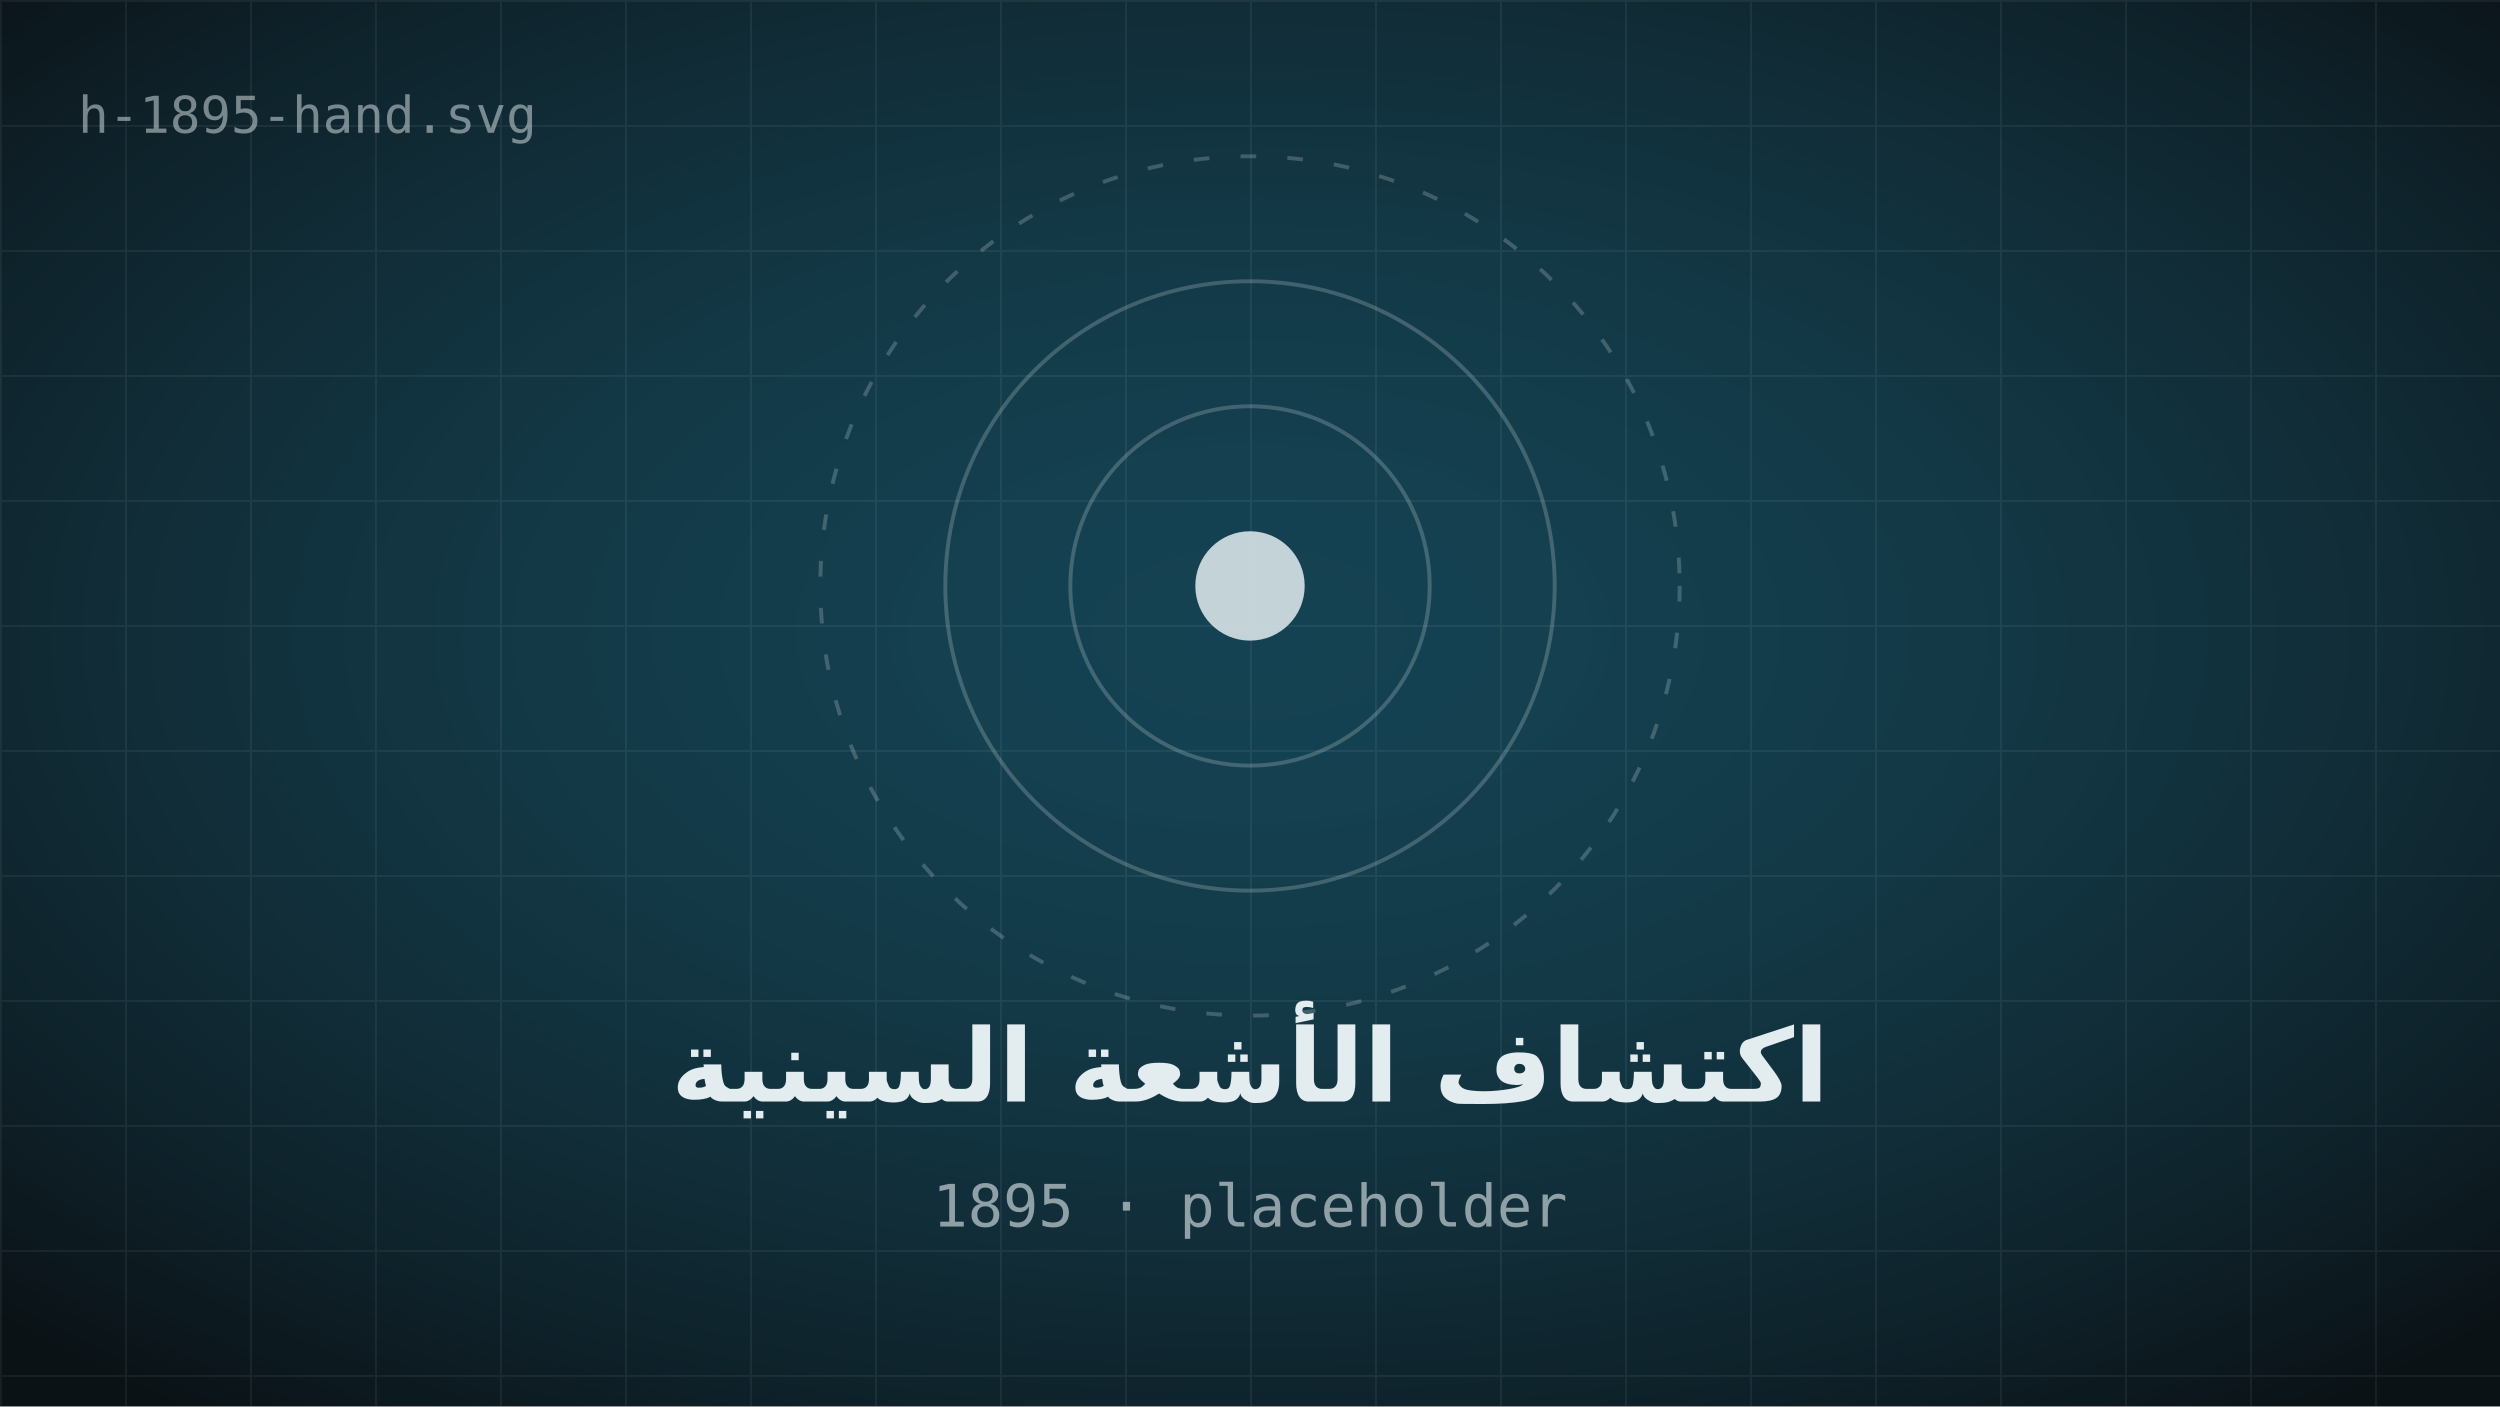
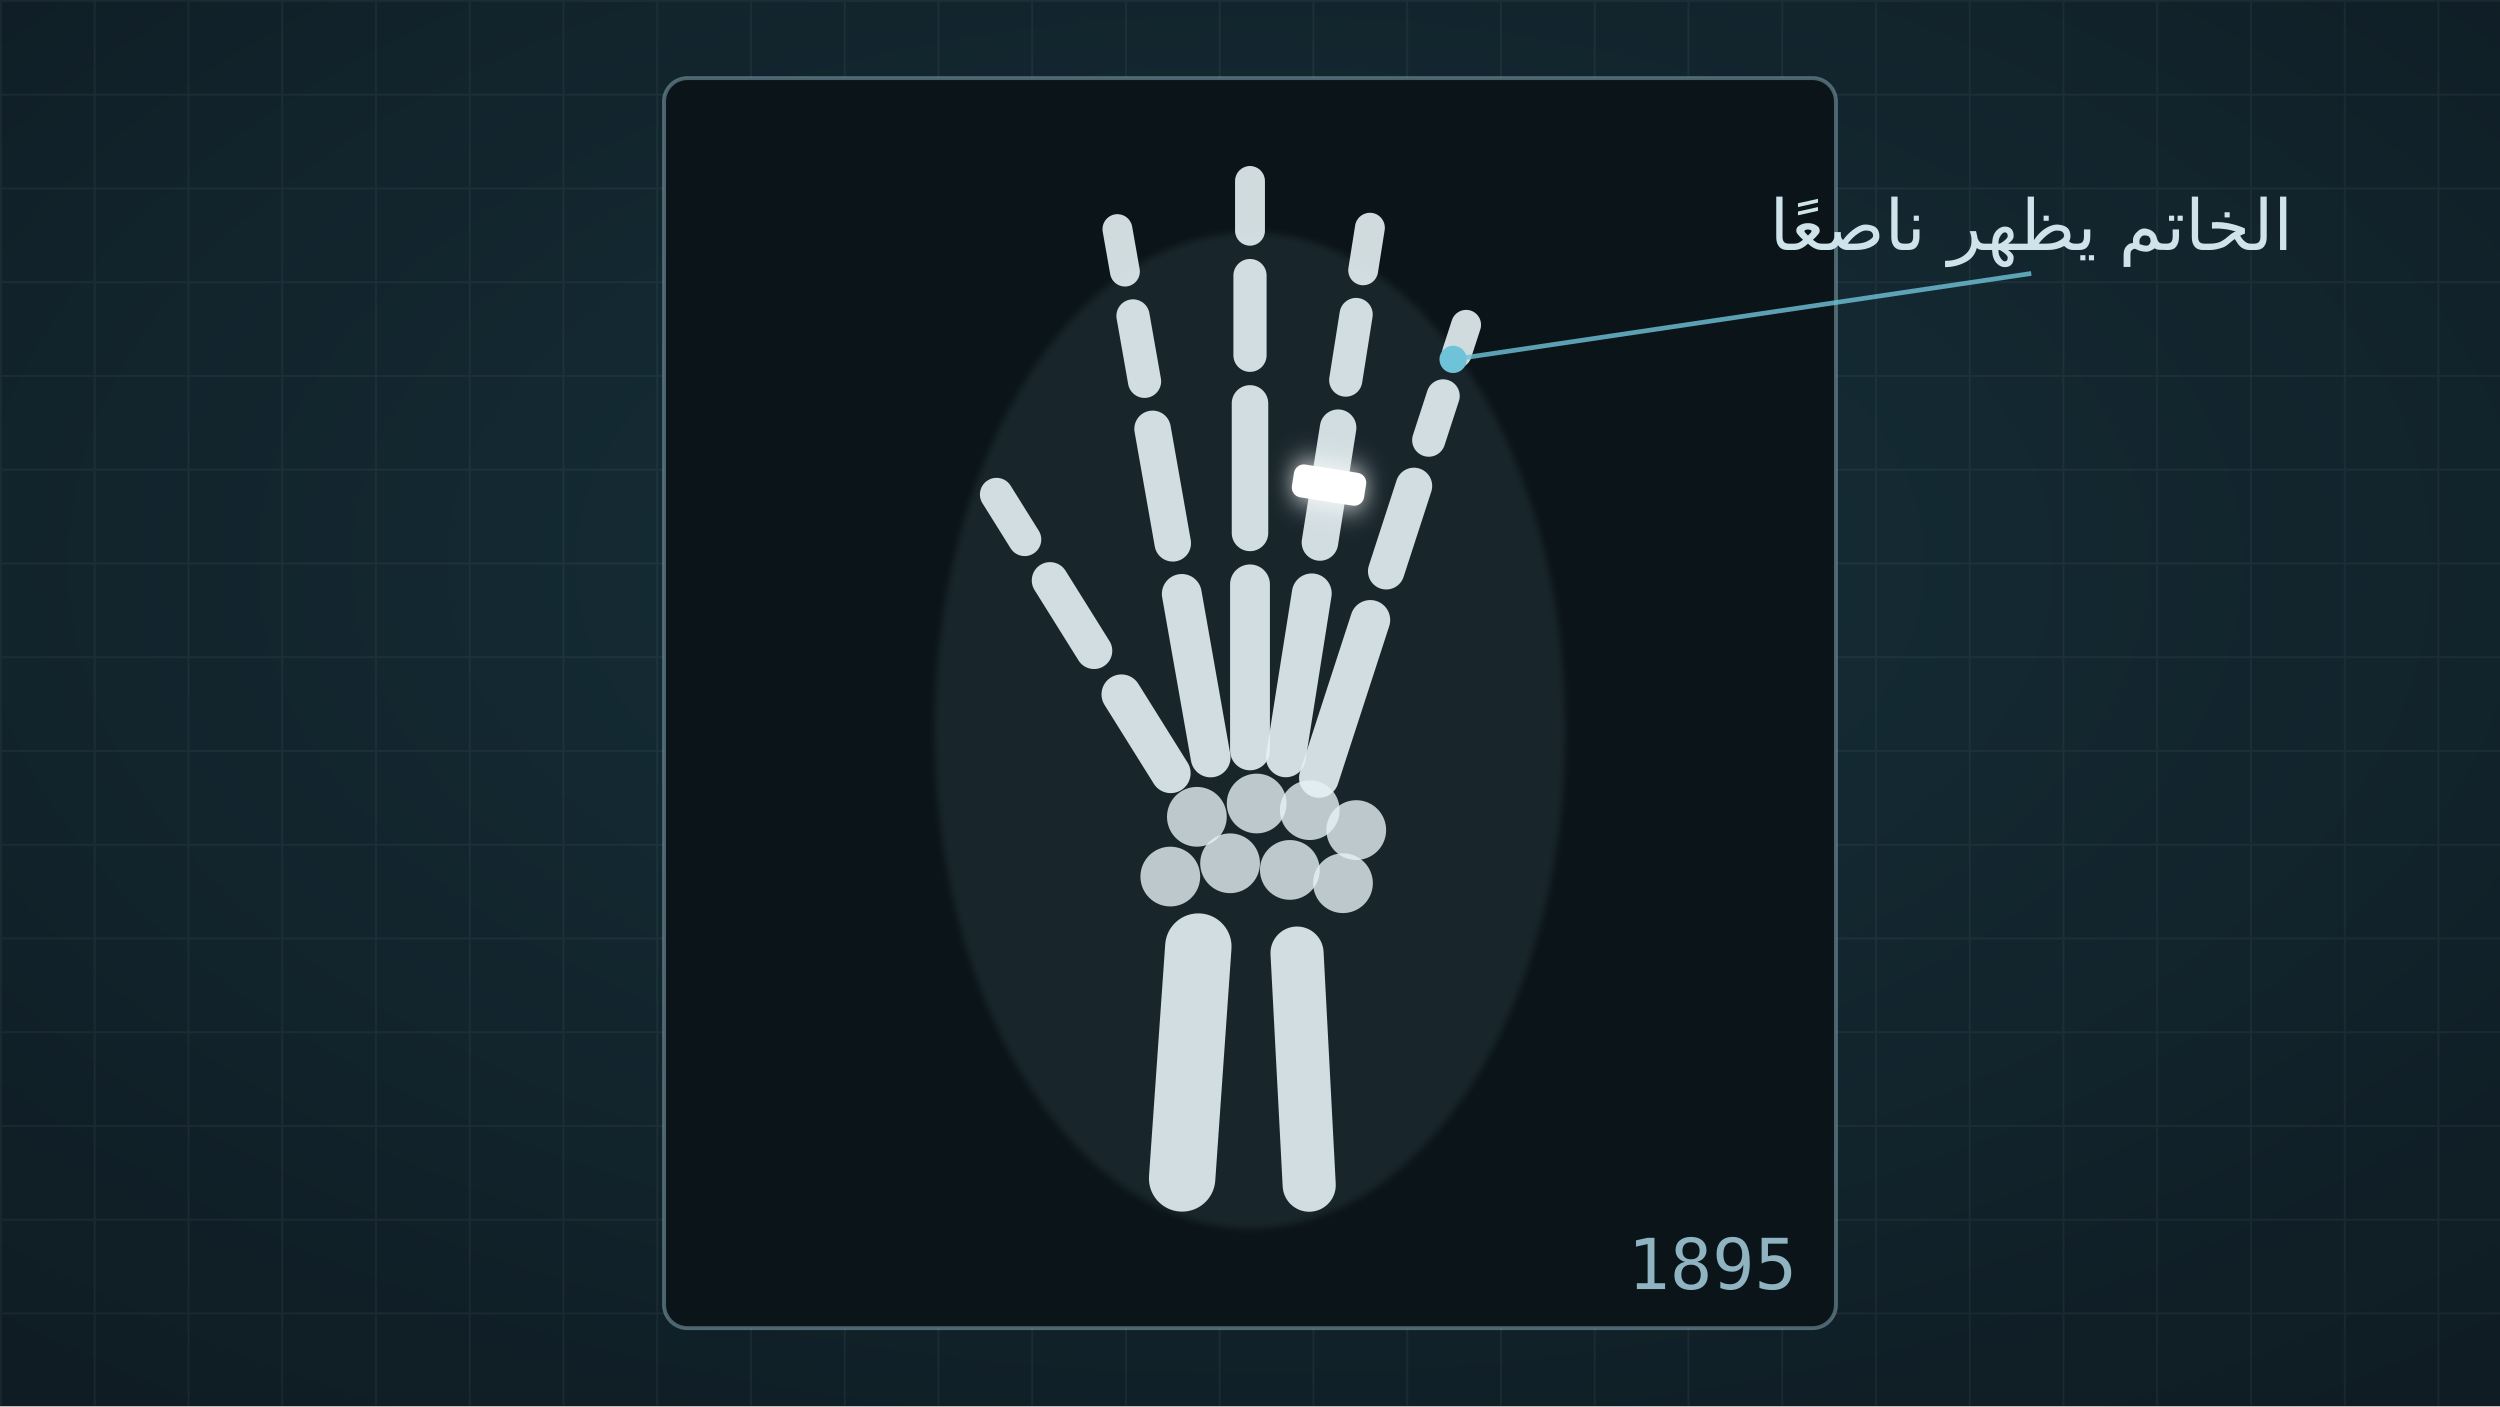
- <svg xmlns="http://www.w3.org/2000/svg" viewBox="0 0 640 360" width="640" height="360">
+ <svg xmlns="http://www.w3.org/2000/svg" viewBox="0 0 640 360" width="640" height="360" role="img" aria-label="رسم توضيحي لأول صورة أشعة">
  <defs>
-     <radialGradient id="g" cx="50%" cy="45%" r="70%">
-       <stop offset="0" stop-color="#1d6a84" stop-opacity=".55" />
-       <stop offset="1" stop-color="#0b1216" />
+     <radialGradient id="bgg" cx="50%" cy="40%" r="75%">
+       <stop offset="0" stop-color="#16303a" />
+       <stop offset="1" stop-color="#0f1c23" />
    </radialGradient>
-     <pattern id="p" width="32" height="32" patternUnits="userSpaceOnUse">
-       <path d="M32 0H0V32" fill="none" stroke="#ffffff" stroke-opacity=".06" />
+     <pattern id="grid" width="24" height="24" patternUnits="userSpaceOnUse">
+       <path d="M24 0H0V24" fill="none" stroke="#ffffff" stroke-opacity=".045" />
    </pattern>
+     <linearGradient id="beam" x1="0" y1="0" x2="0" y2="1">
+       <stop offset="0" stop-color="#f0b45c" stop-opacity=".75" />
+       <stop offset="1" stop-color="#f0b45c" stop-opacity=".08" />
+     </linearGradient>
+     <filter id="glow" x="-50%" y="-50%" width="200%" height="200%">
+       <feGaussianBlur stdDeviation="4" result="b" />
+       <feMerge>
+         <feMergeNode in="b" />
+         <feMergeNode in="SourceGraphic" />
+       </feMerge>
+     </filter>
+     <filter id="soft">
+       <feGaussianBlur stdDeviation="1.2" />
+     </filter>
+     <marker id="arr" viewBox="0 0 10 10" refX="8" refY="5" markerWidth="7" markerHeight="7" orient="auto-start-reverse">
+       <path d="M0 0L10 5L0 10z" fill="#6fc3d9" />
+     </marker>
  </defs>
-   <rect width="640" height="360" fill="#0b1216" />
-   <rect width="640" height="360" fill="url(#g)" />
-   <rect width="640" height="360" fill="url(#p)" />
-   <g fill="none" stroke="#e3ecef" stroke-opacity=".22">
-     <circle cx="320" cy="150" r="46" />
-     <circle cx="320" cy="150" r="78" />
-     <circle cx="320" cy="150" r="110" stroke-dasharray="4 8" />
+   <rect width="640" height="360" fill="url(#bgg)" />
+   <rect width="640" height="360" fill="url(#grid)" />
+   <rect x="170" y="20" width="300" height="320" rx="6" fill="#0a1419" stroke="#8fb3c0" stroke-opacity=".5" />
+   <g transform="translate(48.0,25.5) scale(0.85)">
+     <ellipse cx="320" cy="190" rx="95" ry="150" fill="#9fc3cf" fill-opacity=".10" filter="url(#soft)" />
+     <rect x="292.0" y="245.0" width="20.0" height="90.0" rx="10.0" fill="#e6f1f4" fill-opacity="0.9" transform="rotate(4 302.0 290.0)" />
+     <rect x="328.0" y="249.0" width="16.0" height="86.0" rx="8.0" fill="#e6f1f4" fill-opacity="0.9" transform="rotate(-3 336.0 292.0)" />
+     <circle cx="296" cy="234" r="9" fill="#e6f1f4" fill-opacity=".8" />
+     <circle cx="314" cy="230" r="9" fill="#e6f1f4" fill-opacity=".8" />
+     <circle cx="332" cy="232" r="9" fill="#e6f1f4" fill-opacity=".8" />
+     <circle cx="348" cy="236" r="9" fill="#e6f1f4" fill-opacity=".8" />
+     <circle cx="304" cy="216" r="9" fill="#e6f1f4" fill-opacity=".8" />
+     <circle cx="322" cy="212" r="9" fill="#e6f1f4" fill-opacity=".8" />
+     <circle cx="338" cy="214" r="9" fill="#e6f1f4" fill-opacity=".8" />
+     <circle cx="352" cy="220" r="9" fill="#e6f1f4" fill-opacity=".8" />
+     <rect x="282.7" y="171.0" width="12.0" height="40.0" rx="6.0" fill="#e6f1f4" fill-opacity="0.9" transform="rotate(-32 288.7 191.0)" />
+     <rect x="260.9" y="137.4" width="11.0" height="36.0" rx="5.5" fill="#e6f1f4" fill-opacity="0.9" transform="rotate(-32 266.4 155.4)" />
+     <rect x="242.9" y="112.7" width="10.0" height="26.0" rx="5.0" fill="#e6f1f4" fill-opacity="0.9" transform="rotate(-32 247.9 125.7)" />
+     <rect x="297.8" y="142.5" width="12.0" height="62.0" rx="6.0" fill="#e6f1f4" fill-opacity="0.9" transform="rotate(-10 303.8 173.5)" />
+     <rect x="288.2" y="93.4" width="11.0" height="46.0" rx="5.5" fill="#e6f1f4" fill-opacity="0.9" transform="rotate(-10 293.7 116.4)" />
+     <rect x="281.5" y="60.0" width="10.0" height="30.0" rx="5.0" fill="#e6f1f4" fill-opacity="0.9" transform="rotate(-10 286.5 75.0)" />
+     <rect x="276.7" y="34.4" width="9.0" height="22.0" rx="4.5" fill="#e6f1f4" fill-opacity="0.9" transform="rotate(-10 281.2 45.4)" />
+     <rect x="314.0" y="140.0" width="12.0" height="62.0" rx="6.0" fill="#e6f1f4" fill-opacity="0.9" transform="rotate(0 320.0 171.0)" />
+     <rect x="314.5" y="86.0" width="11.0" height="50.0" rx="5.5" fill="#e6f1f4" fill-opacity="0.9" transform="rotate(0 320.0 111.0)" />
+     <rect x="315.0" y="48.0" width="10.0" height="34.0" rx="5.0" fill="#e6f1f4" fill-opacity="0.9" transform="rotate(0 320.0 65.0)" />
+     <rect x="315.5" y="20.0" width="9.0" height="24.0" rx="4.5" fill="#e6f1f4" fill-opacity="0.9" transform="rotate(0 320.0 32.0)" />
+     <rect x="328.7" y="142.4" width="12.0" height="62.0" rx="6.0" fill="#e6f1f4" fill-opacity="0.9" transform="rotate(9 334.7 173.4)" />
+     <rect x="338.3" y="93.1" width="11.0" height="46.0" rx="5.5" fill="#e6f1f4" fill-opacity="0.9" transform="rotate(9 343.8 116.1)" />
+     <rect x="332.8" y="111.1" width="22" height="10" rx="3" fill="#ffffff" transform="rotate(9 343.8 116.1)" filter="url(#glow)" />
+     <rect x="345.4" y="59.6" width="10.0" height="30.0" rx="5.0" fill="#e6f1f4" fill-opacity="0.9" transform="rotate(9 350.4 74.6)" />
+     <rect x="350.6" y="34.0" width="9.0" height="22.0" rx="4.5" fill="#e6f1f4" fill-opacity="0.9" transform="rotate(9 355.1 45.0)" />
+     <rect x="342.5" y="149.5" width="12.0" height="62.0" rx="6.0" fill="#e6f1f4" fill-opacity="0.9" transform="rotate(18 348.5 180.5)" />
+     <rect x="359.7" y="110.2" width="11.0" height="38.0" rx="5.5" fill="#e6f1f4" fill-opacity="0.9" transform="rotate(18 365.2 129.2)" />
+     <rect x="371.0" y="83.9" width="10.0" height="24.0" rx="5.0" fill="#e6f1f4" fill-opacity="0.9" transform="rotate(18 376.0 95.9)" />
+     <rect x="379.2" y="63.1" width="9.0" height="18.0" rx="4.5" fill="#e6f1f4" fill-opacity="0.9" transform="rotate(18 383.7 72.1)" />
  </g>
-   <circle cx="320" cy="150" r="14" fill="#e3ecef" fill-opacity=".85" />
-   <text x="320" y="282" text-anchor="middle" font-family="Tahoma, 'IBM Plex Sans Arabic', sans-serif" font-size="26" font-weight="600" fill="#e3ecef" direction="rtl">اكتشاف الأشعة السينية</text>
-   <text x="320" y="314" text-anchor="middle" font-family="Menlo, monospace" font-size="15" fill="#e3ecef" fill-opacity=".6">1895 · placeholder</text>
-   <text x="20" y="34" font-family="Menlo, monospace" font-size="13" fill="#e3ecef" fill-opacity=".5">h-1895-hand.svg</text>
+   <text x="460" y="330" font-family="Menlo, Consolas, monospace" font-size="18" fill="#8fb3c0" text-anchor="end">1895</text>
+   <circle cx="372" cy="92" r="3.5" fill="#6fc3d9" />
+   <path d="M372 92L520 70" stroke="#6fc3d9" stroke-width="1.2" stroke-opacity=".8" />
+   <text x="520" y="64" font-family="Tajawal, Tahoma, Arial, sans-serif" font-size="18" font-weight="500" fill="#cfe3ea" text-anchor="middle" direction="rtl">الخاتم يظهر ناصعًا</text>
</svg>
